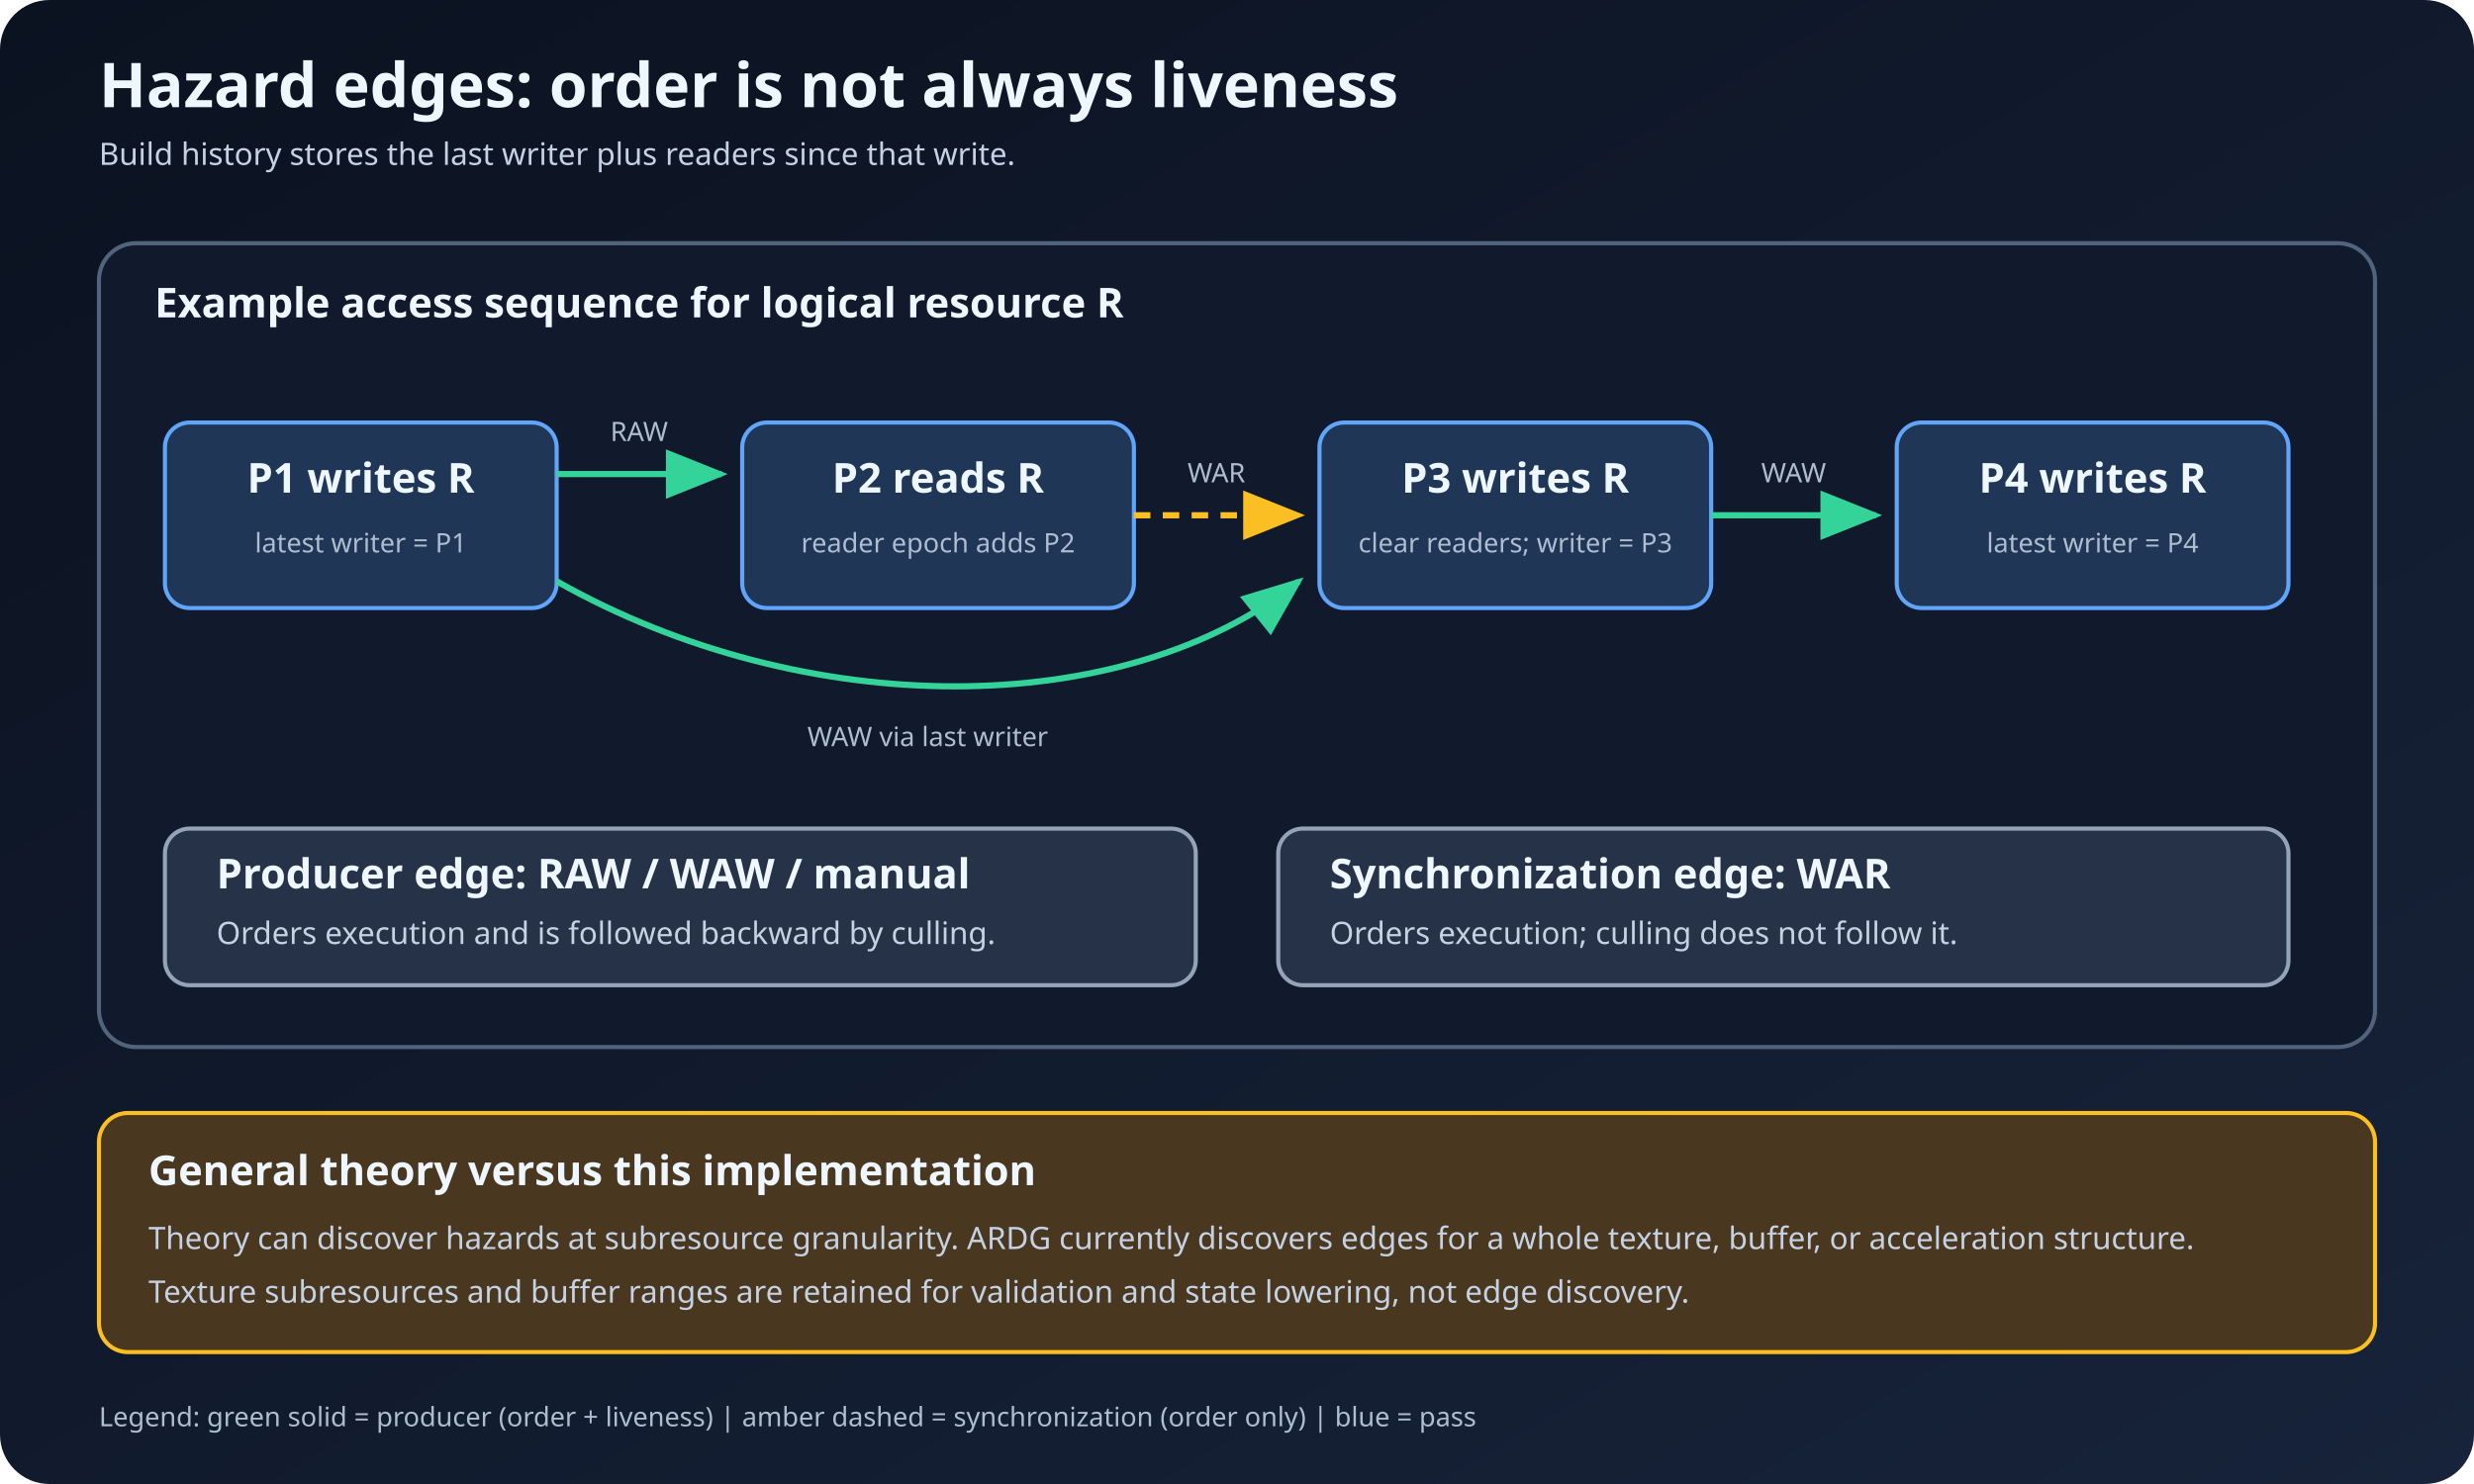
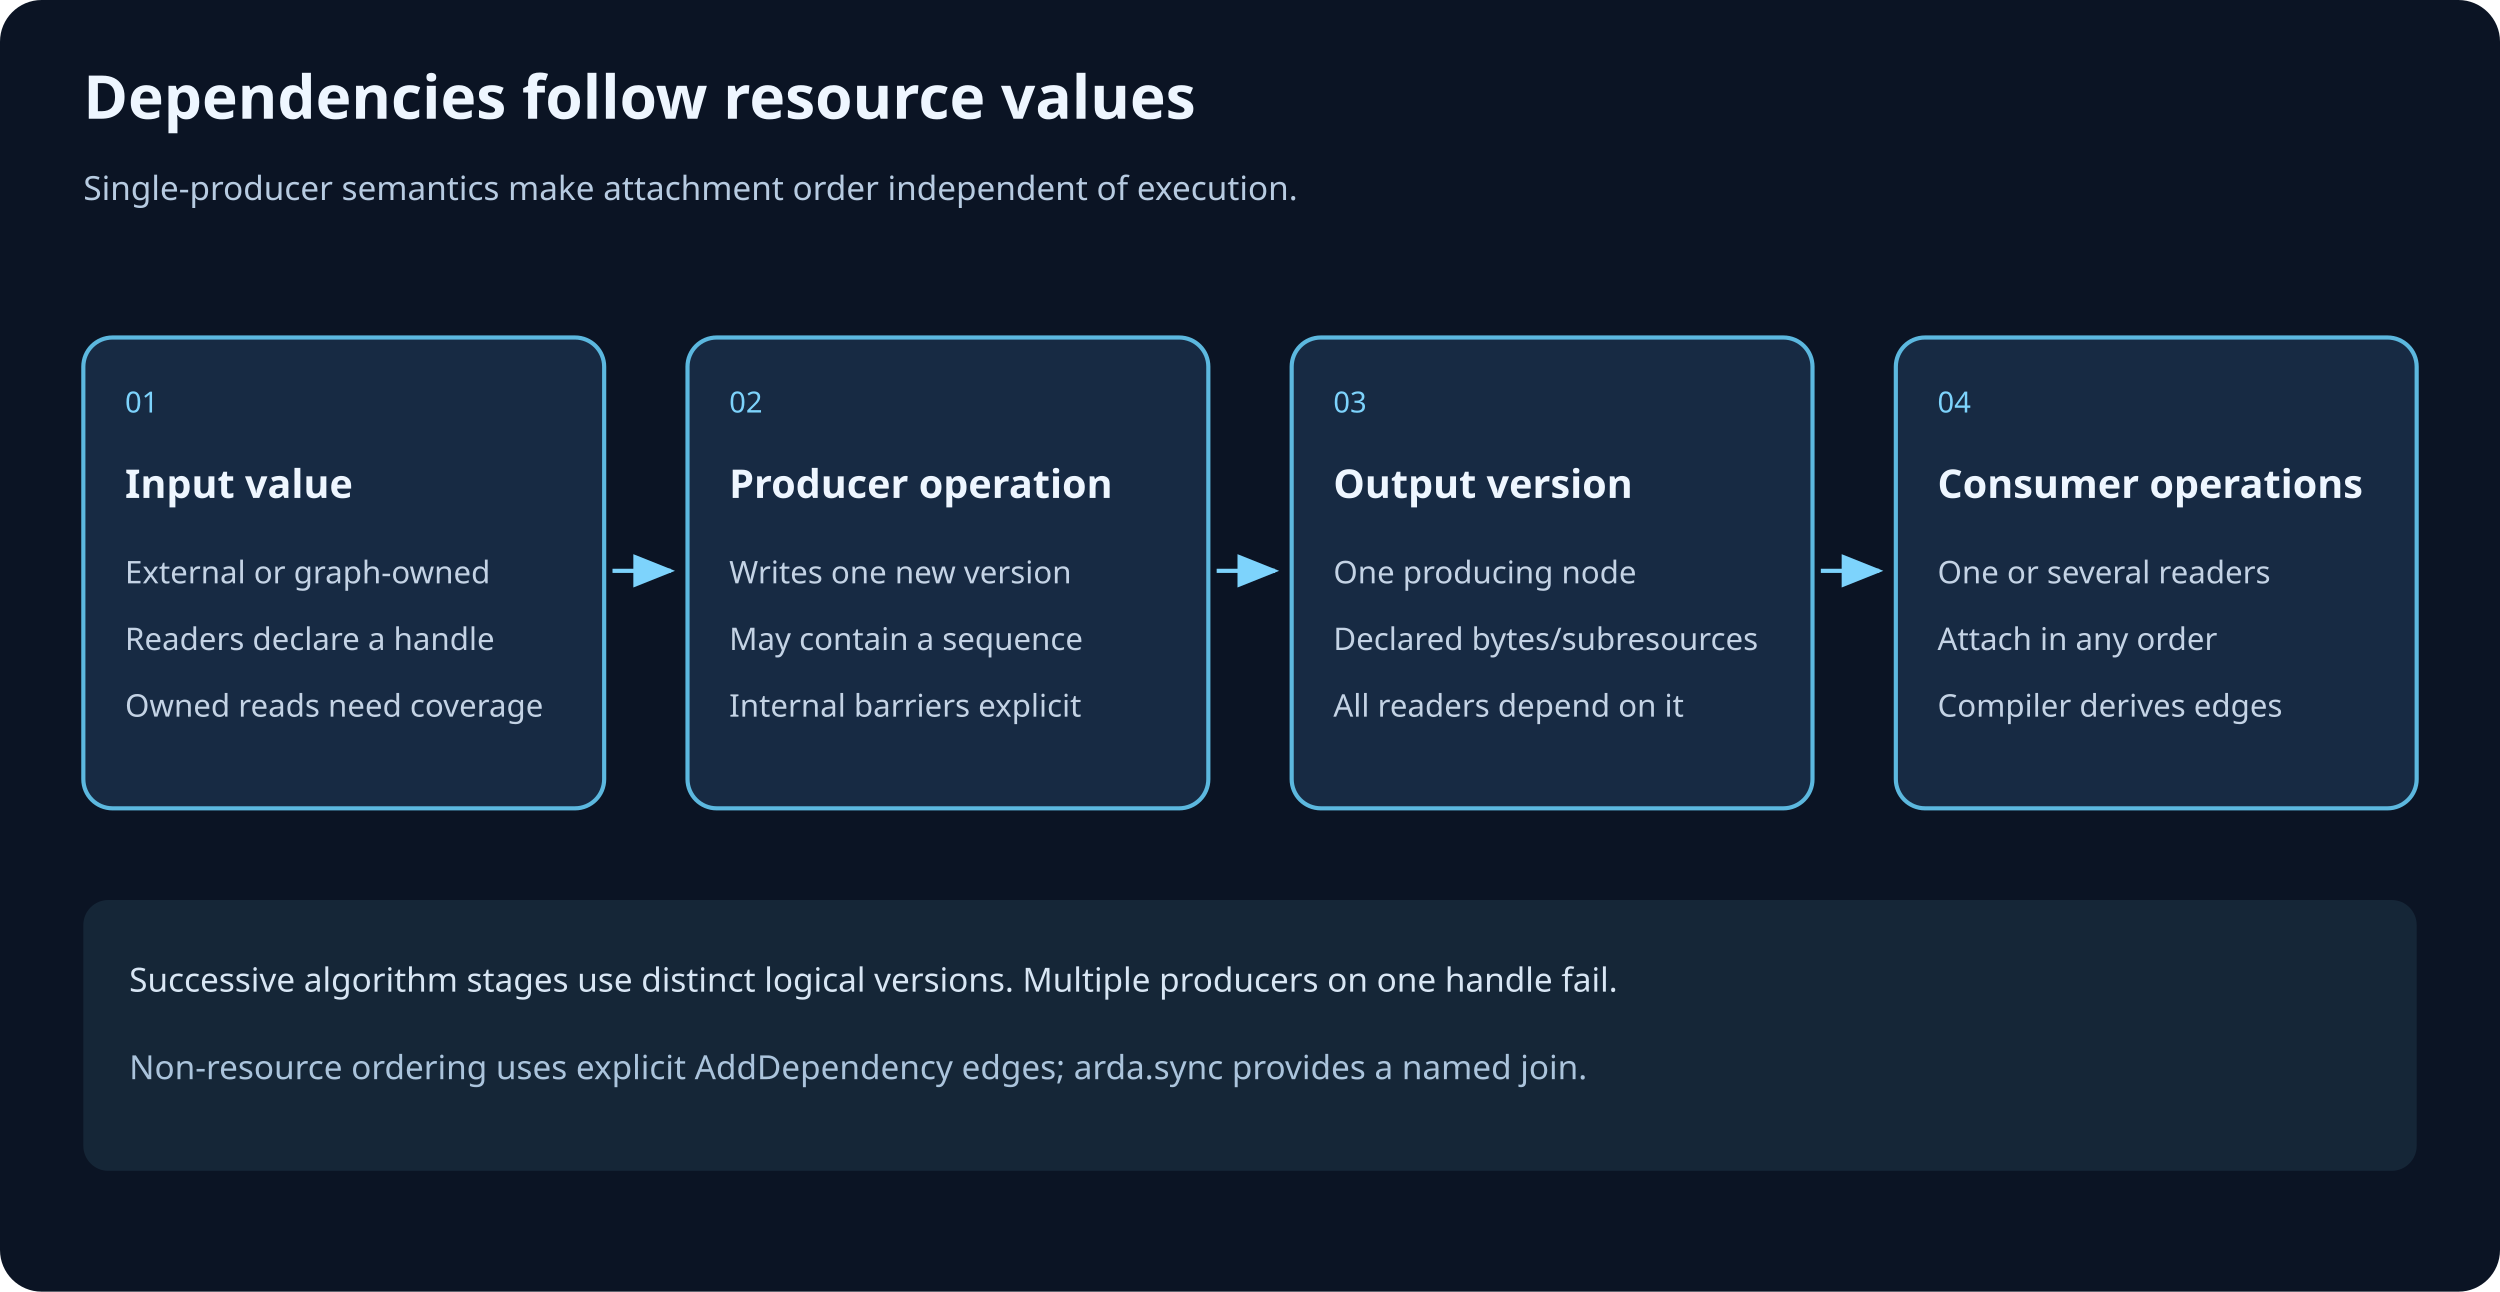
- <svg xmlns="http://www.w3.org/2000/svg" width="1200" height="720" viewBox="0 0 1200 720" role="img" aria-labelledby="title desc">
+ <svg xmlns="http://www.w3.org/2000/svg" width="1200" height="620" viewBox="0 0 1200 620" role="img" aria-labelledby="title desc">
  <defs>
-     <linearGradient id="bg" x2="1" y2="1">
-       <stop stop-color="#0b1220" />
-       <stop offset="1" stop-color="#17233a" />
-     </linearGradient>
-     <marker id="g" markerWidth="10" markerHeight="8" refX="9" refY="4" orient="auto">
-       <path d="M0 0L10 4L0 8Z" fill="#34d399" />
+     <marker id="arrow" markerWidth="10" markerHeight="8" refX="9" refY="4" orient="auto">
+       <path d="M0 0L10 4L0 8Z" fill="#7dd3fc" />
    </marker>
-     <marker id="y" markerWidth="10" markerHeight="8" refX="9" refY="4" orient="auto">
-       <path d="M0 0L10 4L0 8Z" fill="#fbbf24" />
-     </marker>
-     <style>.p{fill:#101a2c;stroke:#52647d;stroke-width:2}.pass{fill:#1f3656;stroke:#60a5fa;stroke-width:2}.info{fill:#253247;stroke:#94a3b8;stroke-width:2}.note{fill:#493720;stroke:#fbbf24;stroke-width:2}.h1{font:700 30px system-ui,sans-serif;fill:#eef6ff}.h2{font:700 20px system-ui,sans-serif;fill:#eef6ff}.t{font:15px system-ui,sans-serif;fill:#c5d2e3}.s{font:13px system-ui,sans-serif;fill:#aebdd0}.data{fill:none;stroke:#34d399;stroke-width:3;marker-end:url(#g)}.sync{fill:none;stroke:#fbbf24;stroke-width:3;stroke-dasharray:8 6;marker-end:url(#y)}</style>
  </defs>
-   <rect width="1200" height="720" rx="24" fill="url(#bg)" />
-   <text x="48" y="52" class="h1">Hazard edges: order is not always liveness</text>
-   <text x="48" y="80" class="t">Build history stores the last writer plus readers since that write.</text>
-   <rect x="48" y="118" width="1104" height="390" rx="18" class="p" />
-   <text x="75" y="154" class="h2">Example access sequence for logical resource R</text>
-   <rect x="80" y="205" width="190" height="90" rx="12" class="pass" />
-   <text x="175" y="239" class="h2" text-anchor="middle">P1 writes R</text>
-   <text x="175" y="268" class="s" text-anchor="middle">latest writer = P1</text>
-   <rect x="360" y="205" width="190" height="90" rx="12" class="pass" />
-   <text x="455" y="239" class="h2" text-anchor="middle">P2 reads R</text>
-   <text x="455" y="268" class="s" text-anchor="middle">reader epoch adds P2</text>
-   <rect x="640" y="205" width="190" height="90" rx="12" class="pass" />
-   <text x="735" y="239" class="h2" text-anchor="middle">P3 writes R</text>
-   <text x="735" y="268" class="s" text-anchor="middle">clear readers; writer = P3</text>
-   <rect x="920" y="205" width="190" height="90" rx="12" class="pass" />
-   <text x="1015" y="239" class="h2" text-anchor="middle">P4 writes R</text>
-   <text x="1015" y="268" class="s" text-anchor="middle">latest writer = P4</text>
-   <path d="M270 230H350" class="data" />
-   <text x="310" y="214" class="s" text-anchor="middle">RAW</text>
-   <path d="M270 282C390 350 545 350 630 282" class="data" />
-   <text x="450" y="362" class="s" text-anchor="middle">WAW via last writer</text>
-   <path d="M550 250H630" class="sync" />
-   <text x="590" y="234" class="s" text-anchor="middle">WAR</text>
-   <path d="M830 250H910" class="data" />
-   <text x="870" y="234" class="s" text-anchor="middle">WAW</text>
-   <rect x="80" y="402" width="500" height="76" rx="12" class="info" />
-   <text x="105" y="431" class="h2">Producer edge: RAW / WAW / manual</text>
-   <text x="105" y="458" class="t">Orders execution and is followed backward by culling.</text>
-   <rect x="620" y="402" width="490" height="76" rx="12" class="info" />
-   <text x="645" y="431" class="h2">Synchronization edge: WAR</text>
-   <text x="645" y="458" class="t">Orders execution; culling does not follow it.</text>
-   <rect x="48" y="540" width="1104" height="116" rx="14" class="note" />
-   <text x="72" y="575" class="h2">General theory versus this implementation</text>
-   <text x="72" y="606" class="t">Theory can discover hazards at subresource granularity. ARDG currently discovers edges for a whole texture, buffer, or acceleration structure.</text>
-   <text x="72" y="632" class="t">Texture subresources and buffer ranges are retained for validation and state lowering, not edge discovery.</text>
-   <text x="48" y="692" class="s">Legend: green solid = producer (order + liveness) | amber dashed = synchronization (order only) | blue = pass</text>
+   <rect width="1200" height="620" rx="20" fill="#0b1424" />
+   <g font-family="system-ui,sans-serif">
+     <text x="40" y="57" fill="#eef6ff" font-size="29" font-weight="700">Dependencies follow resource values</text>
+     <text x="40" y="96" fill="#b7cbe1" font-size="16">Single-producer semantics make attachment order independent of execution.</text>
+     <rect x="40" y="162" width="250" height="226" rx="14" fill="#172a43" stroke="#5cb8df" stroke-width="2" />
+     <text x="60" y="198" fill="#7dd3fc" font-size="14">01</text>
+     <text x="60" y="239" fill="#eef6ff" font-size="19" font-weight="700">Input value</text>
+     <text x="60" y="280" fill="#c4d3e5" font-size="15">External or graph-owned</text>
+     <text x="60" y="312" fill="#c4d3e5" font-size="15">Readers declare a handle</text>
+     <text x="60" y="344" fill="#c4d3e5" font-size="15">Owned reads need coverage</text>
+     <path d="M294 274H322" stroke="#7dd3fc" stroke-width="2" marker-end="url(#arrow)" />
+     <rect x="330" y="162" width="250" height="226" rx="14" fill="#172a43" stroke="#5cb8df" stroke-width="2" />
+     <text x="350" y="198" fill="#7dd3fc" font-size="14">02</text>
+     <text x="350" y="239" fill="#eef6ff" font-size="19" font-weight="700">Producer operation</text>
+     <text x="350" y="280" fill="#c4d3e5" font-size="15">Writes one new version</text>
+     <text x="350" y="312" fill="#c4d3e5" font-size="15">May contain a sequence</text>
+     <text x="350" y="344" fill="#c4d3e5" font-size="15">Internal barriers explicit</text>
+     <path d="M584 274H612" stroke="#7dd3fc" stroke-width="2" marker-end="url(#arrow)" />
+     <rect x="620" y="162" width="250" height="226" rx="14" fill="#172a43" stroke="#5cb8df" stroke-width="2" />
+     <text x="640" y="198" fill="#7dd3fc" font-size="14">03</text>
+     <text x="640" y="239" fill="#eef6ff" font-size="19" font-weight="700">Output version</text>
+     <text x="640" y="280" fill="#c4d3e5" font-size="15">One producing node</text>
+     <text x="640" y="312" fill="#c4d3e5" font-size="15">Declared bytes/subresources</text>
+     <text x="640" y="344" fill="#c4d3e5" font-size="15">All readers depend on it</text>
+     <path d="M874 274H902" stroke="#7dd3fc" stroke-width="2" marker-end="url(#arrow)" />
+     <rect x="910" y="162" width="250" height="226" rx="14" fill="#172a43" stroke="#5cb8df" stroke-width="2" />
+     <text x="930" y="198" fill="#7dd3fc" font-size="14">04</text>
+     <text x="930" y="239" fill="#eef6ff" font-size="19" font-weight="700">Consumer operations</text>
+     <text x="930" y="280" fill="#c4d3e5" font-size="15">One or several readers</text>
+     <text x="930" y="312" fill="#c4d3e5" font-size="15">Attach in any order</text>
+     <text x="930" y="344" fill="#c4d3e5" font-size="15">Compiler derives edges</text>
+     <rect x="40" y="432" width="1120" height="130" rx="12" fill="#152637" />
+     <text x="62" y="476" fill="#d8e6f4" font-size="16">Successive algorithm stages use distinct logical versions. Multiple producers on one handle fail.</text>
+     <text x="62" y="518" fill="#abc4dc" font-size="16">Non-resource ordering uses explicit AddDependency edges; arda.sync provides a named join.</text>
+   </g>
</svg>
